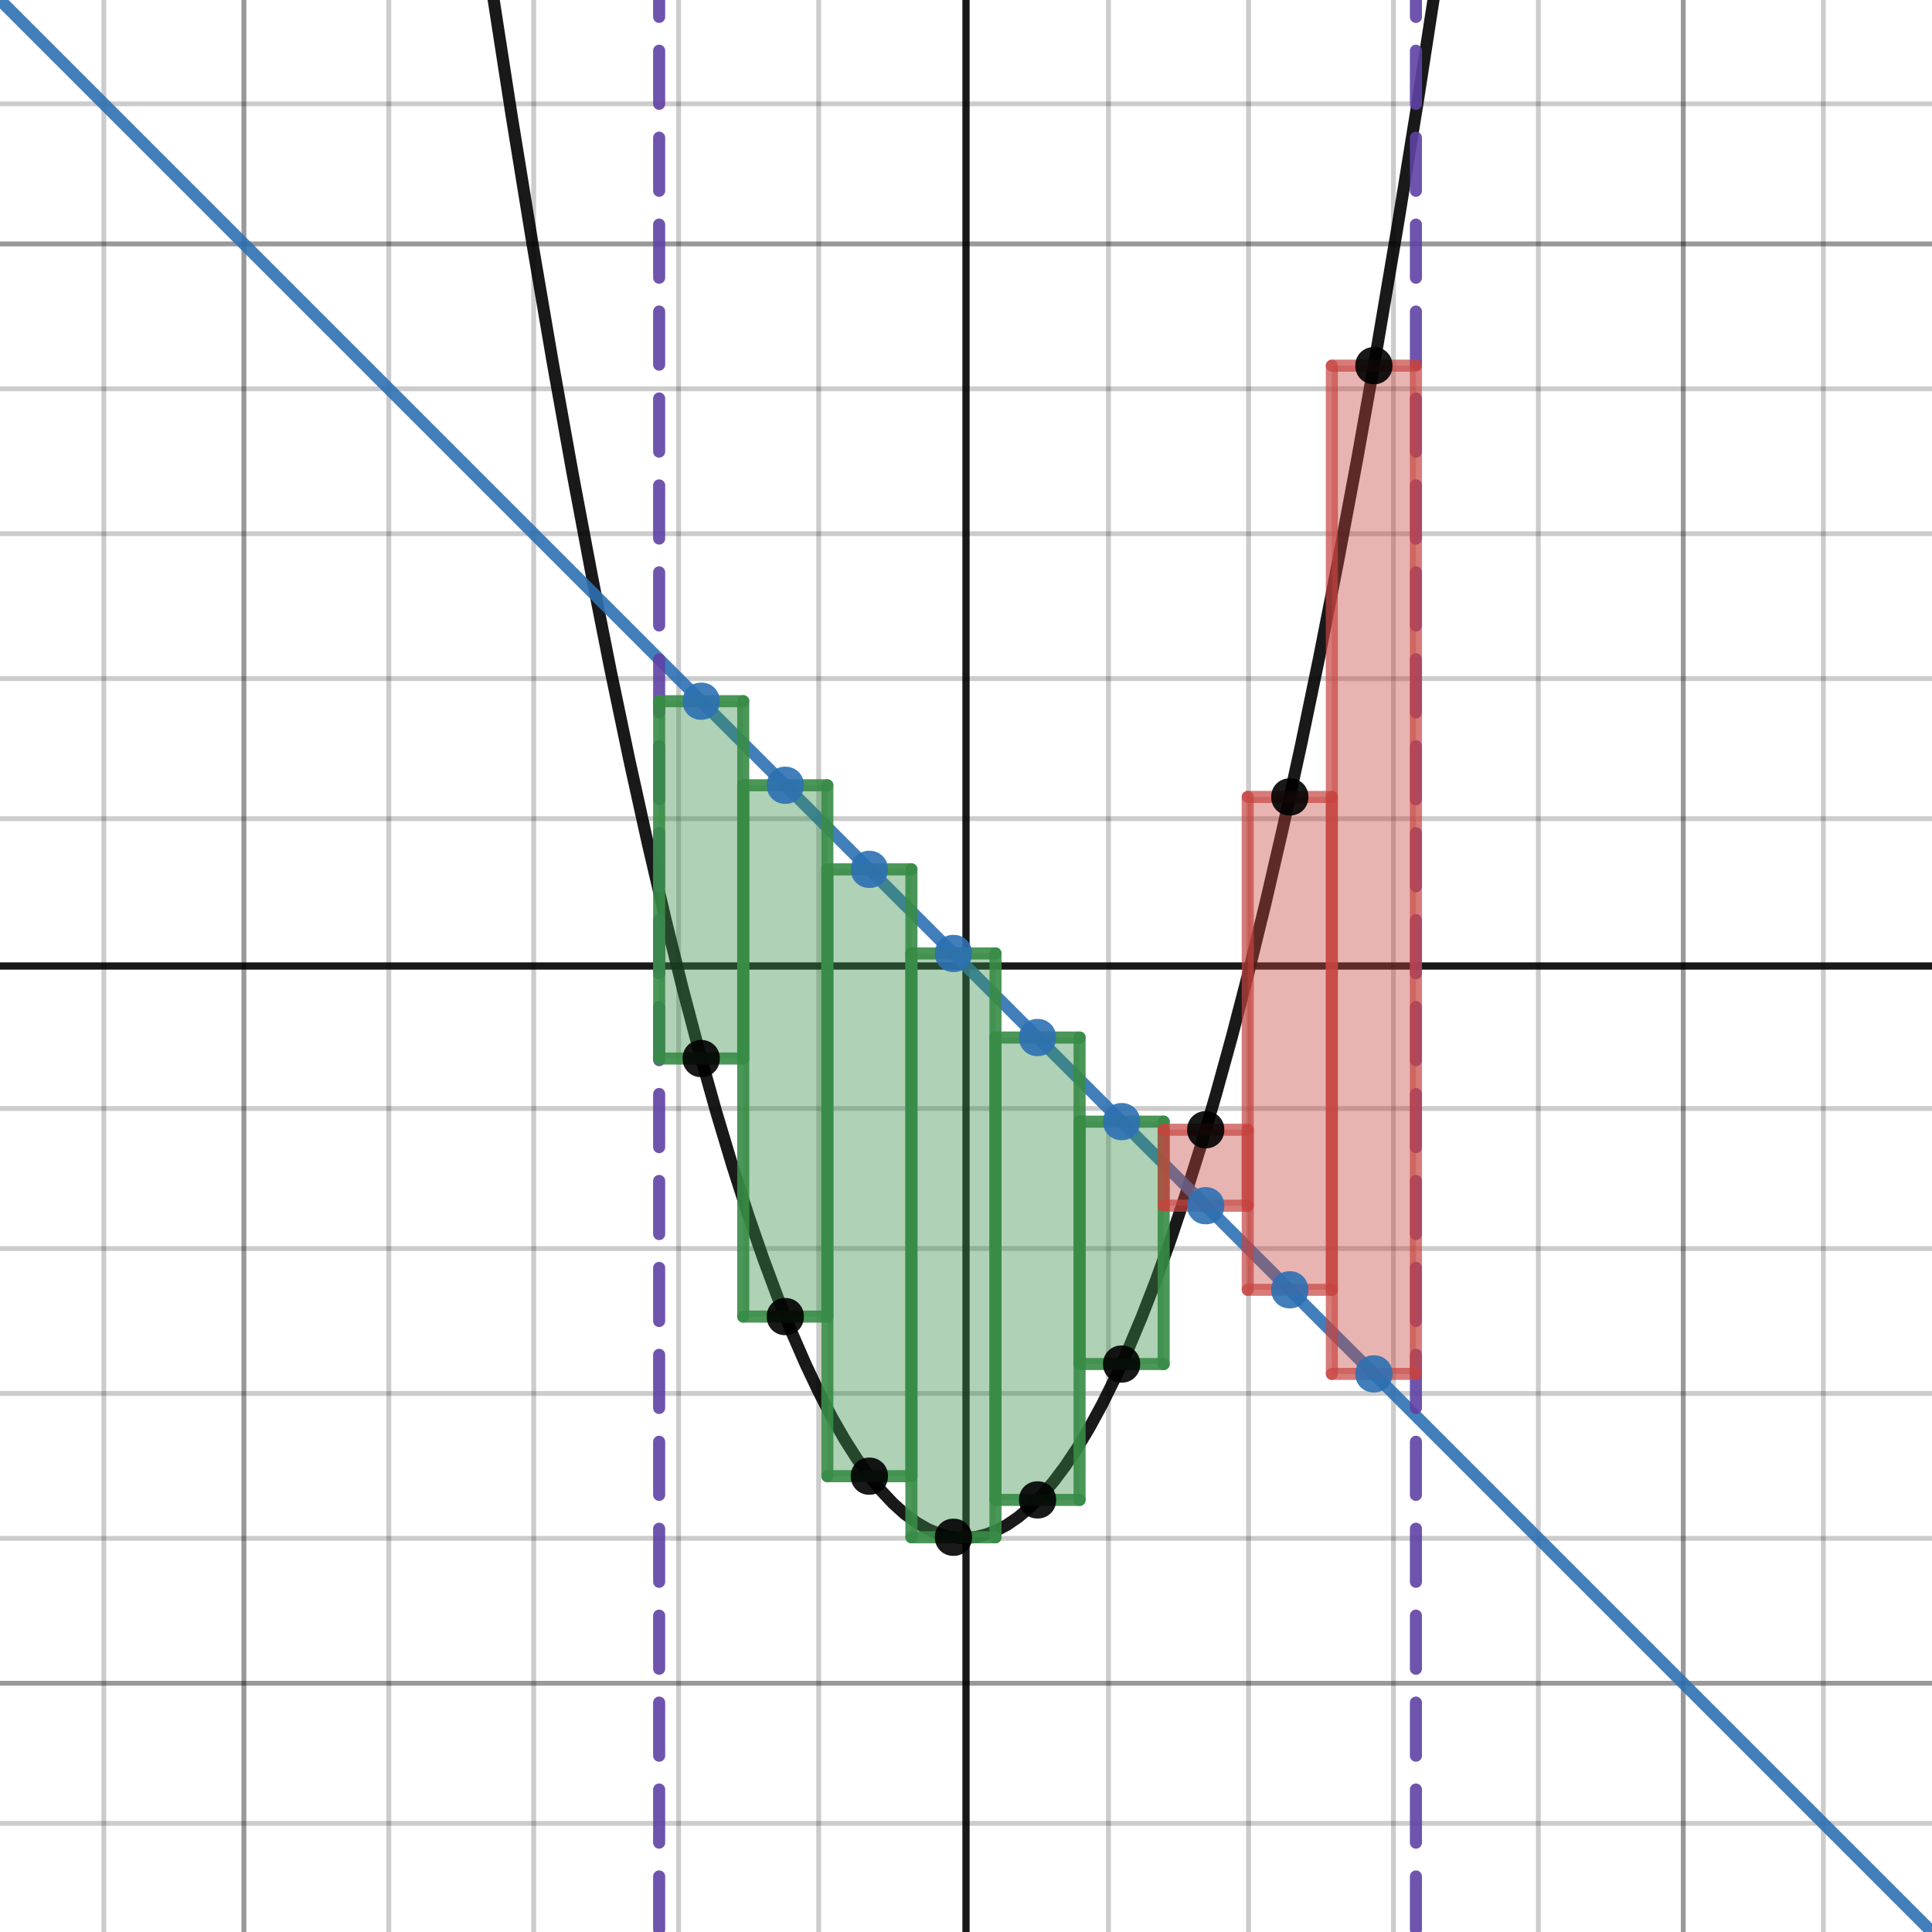
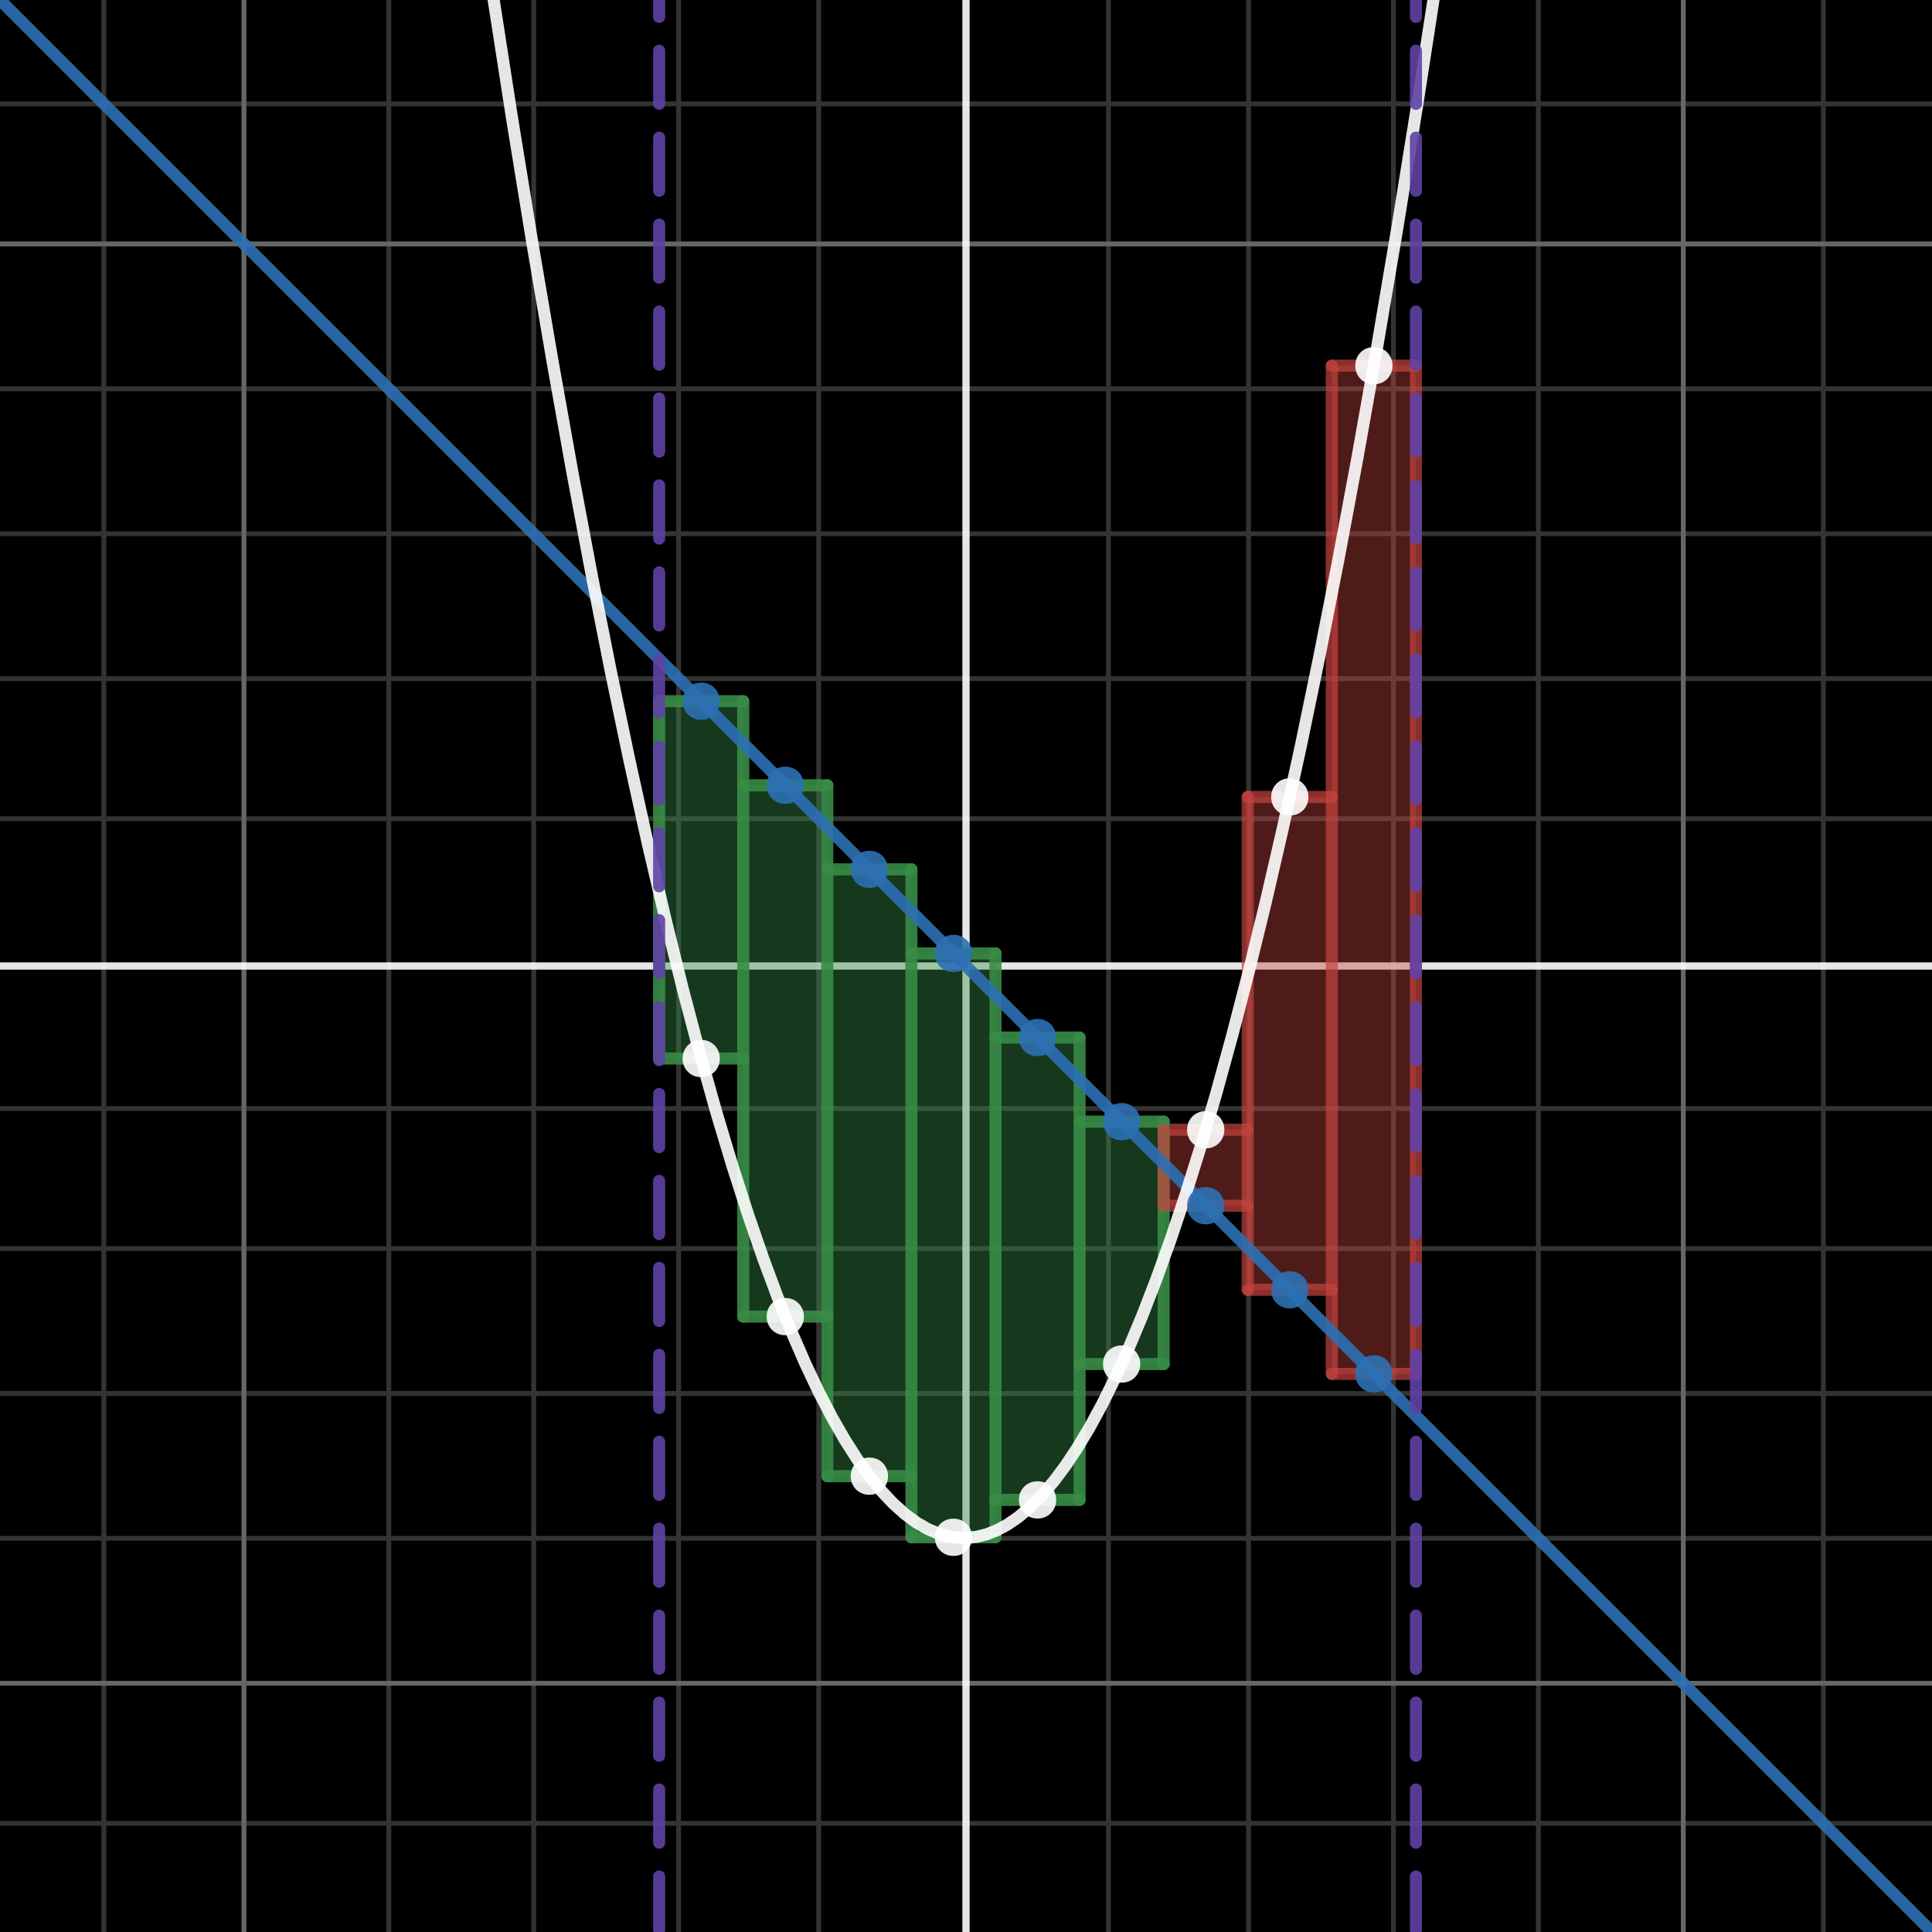
- <svg xmlns="http://www.w3.org/2000/svg" version="1.1" width="800" height="800">
-   <defs />
-   <g transform="scale(2,2)">
-     <g id="background-81513788">
-       <rect fill="white" stroke="none" x="0" y="0" width="400" height="400" class="dcg-svg-background" />
+ <svg xmlns="http://www.w3.org/2000/svg" width="800" height="800">
+   <g style="display:inline">
+     <path fill="#fff" class="dcg-svg-background" d="M0 0h800v800H0z" style="fill:#000" />
+   </g>
+   <g style="display:inline">
+     <path fill="none" stroke="#000" class="dcg-svg-minor-gridline" paint-order="fill stroke markers" d="M43 0v800M101 0v800M161 0v800M221 0v800M281 0v800M339 0v800M459 0v800M517 0v800M577 0v800M637 0v800M697 0v800M755 0v800M0 755h800M0 697h800M0 637h800M0 577h800M0 517h800M0 459h800M0 339h800M0 281h800M0 221h800M0 161h800M0 101h800M0 43h800" stroke-opacity=".2" stroke-miterlimit="10" stroke-width="2" style="stroke:#fff" />
+     <g style="stroke:#fff">
+       <path fill="none" stroke="#000" class="dcg-svg-axis-line" paint-order="fill stroke markers" d="M200 0v400M0 200h400" stroke-opacity=".9" stroke-miterlimit="10" stroke-width="1.5" style="stroke:#fff" transform="scale(2)" />
    </g>
-     <g id="background-images-81513788" />
-     <g id="graphpaper-81513788">
-       <g id="grid-81513788">
-         <g>
-           <path fill="none" stroke="rgb(0,0,0)" class="dcg-svg-minor-gridline" paint-order="fill stroke markers" d=" M 21.5 0 L 21.5 400" stroke-opacity="0.2" stroke-miterlimit="10" stroke-dasharray="" />
-           <path fill="none" stroke="rgb(0,0,0)" class="dcg-svg-minor-gridline" paint-order="fill stroke markers" d=" M 50.5 0 L 50.5 400" stroke-opacity="0.2" stroke-miterlimit="10" stroke-dasharray="" />
-           <path fill="none" stroke="rgb(0,0,0)" class="dcg-svg-minor-gridline" paint-order="fill stroke markers" d=" M 80.5 0 L 80.5 400" stroke-opacity="0.2" stroke-miterlimit="10" stroke-dasharray="" />
-           <path fill="none" stroke="rgb(0,0,0)" class="dcg-svg-minor-gridline" paint-order="fill stroke markers" d=" M 110.5 0 L 110.5 400" stroke-opacity="0.2" stroke-miterlimit="10" stroke-dasharray="" />
-           <path fill="none" stroke="rgb(0,0,0)" class="dcg-svg-minor-gridline" paint-order="fill stroke markers" d=" M 140.5 0 L 140.5 400" stroke-opacity="0.2" stroke-miterlimit="10" stroke-dasharray="" />
-           <path fill="none" stroke="rgb(0,0,0)" class="dcg-svg-minor-gridline" paint-order="fill stroke markers" d=" M 169.5 0 L 169.5 400" stroke-opacity="0.2" stroke-miterlimit="10" stroke-dasharray="" />
-           <path fill="none" stroke="rgb(0,0,0)" class="dcg-svg-minor-gridline" paint-order="fill stroke markers" d=" M 229.5 0 L 229.5 400" stroke-opacity="0.2" stroke-miterlimit="10" stroke-dasharray="" />
-           <path fill="none" stroke="rgb(0,0,0)" class="dcg-svg-minor-gridline" paint-order="fill stroke markers" d=" M 258.5 0 L 258.5 400" stroke-opacity="0.2" stroke-miterlimit="10" stroke-dasharray="" />
-           <path fill="none" stroke="rgb(0,0,0)" class="dcg-svg-minor-gridline" paint-order="fill stroke markers" d=" M 288.5 0 L 288.5 400" stroke-opacity="0.2" stroke-miterlimit="10" stroke-dasharray="" />
-           <path fill="none" stroke="rgb(0,0,0)" class="dcg-svg-minor-gridline" paint-order="fill stroke markers" d=" M 318.5 0 L 318.5 400" stroke-opacity="0.2" stroke-miterlimit="10" stroke-dasharray="" />
-           <path fill="none" stroke="rgb(0,0,0)" class="dcg-svg-minor-gridline" paint-order="fill stroke markers" d=" M 348.5 0 L 348.5 400" stroke-opacity="0.2" stroke-miterlimit="10" stroke-dasharray="" />
-           <path fill="none" stroke="rgb(0,0,0)" class="dcg-svg-minor-gridline" paint-order="fill stroke markers" d=" M 377.5 0 L 377.5 400" stroke-opacity="0.2" stroke-miterlimit="10" stroke-dasharray="" />
-           <path fill="none" stroke="rgb(0,0,0)" class="dcg-svg-minor-gridline" paint-order="fill stroke markers" d=" M 0 377.5 L 400 377.5" stroke-opacity="0.2" stroke-miterlimit="10" stroke-dasharray="" />
-           <path fill="none" stroke="rgb(0,0,0)" class="dcg-svg-minor-gridline" paint-order="fill stroke markers" d=" M 0 348.5 L 400 348.5" stroke-opacity="0.2" stroke-miterlimit="10" stroke-dasharray="" />
-           <path fill="none" stroke="rgb(0,0,0)" class="dcg-svg-minor-gridline" paint-order="fill stroke markers" d=" M 0 318.5 L 400 318.5" stroke-opacity="0.2" stroke-miterlimit="10" stroke-dasharray="" />
-           <path fill="none" stroke="rgb(0,0,0)" class="dcg-svg-minor-gridline" paint-order="fill stroke markers" d=" M 0 288.5 L 400 288.5" stroke-opacity="0.2" stroke-miterlimit="10" stroke-dasharray="" />
-           <path fill="none" stroke="rgb(0,0,0)" class="dcg-svg-minor-gridline" paint-order="fill stroke markers" d=" M 0 258.5 L 400 258.5" stroke-opacity="0.2" stroke-miterlimit="10" stroke-dasharray="" />
-           <path fill="none" stroke="rgb(0,0,0)" class="dcg-svg-minor-gridline" paint-order="fill stroke markers" d=" M 0 229.5 L 400 229.5" stroke-opacity="0.2" stroke-miterlimit="10" stroke-dasharray="" />
-           <path fill="none" stroke="rgb(0,0,0)" class="dcg-svg-minor-gridline" paint-order="fill stroke markers" d=" M 0 169.5 L 400 169.5" stroke-opacity="0.2" stroke-miterlimit="10" stroke-dasharray="" />
-           <path fill="none" stroke="rgb(0,0,0)" class="dcg-svg-minor-gridline" paint-order="fill stroke markers" d=" M 0 140.5 L 400 140.5" stroke-opacity="0.2" stroke-miterlimit="10" stroke-dasharray="" />
-           <path fill="none" stroke="rgb(0,0,0)" class="dcg-svg-minor-gridline" paint-order="fill stroke markers" d=" M 0 110.5 L 400 110.5" stroke-opacity="0.2" stroke-miterlimit="10" stroke-dasharray="" />
-           <path fill="none" stroke="rgb(0,0,0)" class="dcg-svg-minor-gridline" paint-order="fill stroke markers" d=" M 0 80.5 L 400 80.5" stroke-opacity="0.2" stroke-miterlimit="10" stroke-dasharray="" />
-           <path fill="none" stroke="rgb(0,0,0)" class="dcg-svg-minor-gridline" paint-order="fill stroke markers" d=" M 0 50.5 L 400 50.5" stroke-opacity="0.2" stroke-miterlimit="10" stroke-dasharray="" />
-           <path fill="none" stroke="rgb(0,0,0)" class="dcg-svg-minor-gridline" paint-order="fill stroke markers" d=" M 0 21.5 L 400 21.5" stroke-opacity="0.2" stroke-miterlimit="10" stroke-dasharray="" />
-           <path fill="none" stroke="rgb(0,0,0)" class="dcg-svg-major-gridline" paint-order="fill stroke markers" d=" M 50.5 0 L 50.5 400" stroke-opacity="0.25" stroke-miterlimit="10" stroke-dasharray="" />
-           <path fill="none" stroke="rgb(0,0,0)" class="dcg-svg-major-gridline" paint-order="fill stroke markers" d=" M 348.5 0 L 348.5 400" stroke-opacity="0.25" stroke-miterlimit="10" stroke-dasharray="" />
-           <path fill="none" stroke="rgb(0,0,0)" class="dcg-svg-major-gridline" paint-order="fill stroke markers" d=" M 0 348.5 L 400 348.5" stroke-opacity="0.25" stroke-miterlimit="10" stroke-dasharray="" />
-           <path fill="none" stroke="rgb(0,0,0)" class="dcg-svg-major-gridline" paint-order="fill stroke markers" d=" M 0 50.5 L 400 50.5" stroke-opacity="0.25" stroke-miterlimit="10" stroke-dasharray="" />
-         </g>
-       </g>
-       <g id="axis-81513788">
-         <g id="yaxis-81513788">
-           <path fill="none" stroke="rgb(0,0,0)" class="dcg-svg-axis-line" paint-order="fill stroke markers" d=" M 200 0 L 200 400" stroke-opacity="0.9" stroke-miterlimit="10" stroke-width="1.5" stroke-dasharray="" />
-         </g>
-         <g id="xaxis-81513788">
-           <path fill="none" stroke="rgb(0,0,0)" class="dcg-svg-axis-line" paint-order="fill stroke markers" d=" M 0 200 L 400 200" stroke-opacity="0.9" stroke-miterlimit="10" stroke-width="1.5" stroke-dasharray="" />
-         </g>
-         <g />
-       </g>
+     <path fill="none" stroke="#000" class="dcg-svg-major-gridline" paint-order="fill stroke markers" d="M101 0v800M697 0v800M0 697h800M0 101h800" stroke-opacity=".25" stroke-miterlimit="10" stroke-width="2" style="stroke:#fff" />
+   </g>
+   <g style="display:inline">
+     <path fill="#388c46" class="dcg-svg-region" paint-order="stroke fill markers" d="M272.94 438.32h34.82V290.35h-34.82" fill-opacity=".4" />
+     <path fill="#388c46" class="dcg-svg-region" paint-order="stroke fill markers" d="M307.76 545.174h34.818V325.168h-34.82" fill-opacity=".4" />
+     <path fill="#388c46" class="dcg-svg-region" paint-order="stroke fill markers" d="M342.578 611.25h34.818V359.986h-34.82" fill-opacity=".4" />
+     <path fill="#388c46" class="dcg-svg-region" paint-order="stroke fill markers" d="M377.396 636.552h34.818V394.804h-34.82m34.82 226.274h34.82V429.62h-34.82" fill-opacity=".4" />
+     <path fill="#388c46" class="dcg-svg-region" paint-order="stroke fill markers" d="M447.032 564.826h34.82V464.442h-34.82" fill-opacity=".4" />
+     <path fill="none" stroke="#388c46" class="dcg-svg-curve" paint-order="fill stroke markers" d="M272.94 438.32h34.82m-34.82-147.97h34.82m0 254.824h34.818M307.76 325.168h34.818m0 286.082h34.818m-34.818-251.264h34.818m0 276.566h34.818m-34.818-241.748h34.818m0 226.274h34.82m-34.82-191.456h34.82m-.002 135.204h34.82m-34.82-100.386h34.82" stroke-linecap="round" stroke-linejoin="round" stroke-miterlimit="10" stroke-width="5" stroke-opacity=".9" />
+     <g>
+       <path fill="#c74440" class="dcg-svg-region" paint-order="stroke fill markers" d="M481.85 499.26h34.82V467.8h-34.82" fill-opacity=".4" />
+       <path fill="#c74440" class="dcg-svg-region" paint-order="stroke fill markers" d="M516.668 534.078h34.82v-204.08h-34.82" fill-opacity=".4" />
+       <path fill="#c74440" class="dcg-svg-region" paint-order="stroke fill markers" d="M551.488 568.896h34.818v-417.48h-34.82" fill-opacity=".4" />
+       <path fill="none" stroke="#c74440" class="dcg-svg-curve" paint-order="fill stroke markers" d="M481.85 499.26h34.82m-34.82-31.46h34.82m-.002 66.278h34.82m-34.82-204.082h34.82m0 238.9h34.818m-34.818-417.48h34.818" stroke-linecap="round" stroke-linejoin="round" stroke-miterlimit="10" stroke-width="5" stroke-opacity=".7" />
    </g>
-     <g id="expressions-81513788">
-       <g id="sketch-81513788">
-         <path fill="#000000" stroke="none" paint-order="stroke fill markers" d="" fill-opacity="0.4" />
-         <g>
-           <path fill="none" stroke="#000000" class="dcg-svg-curve" paint-order="fill stroke markers" d=" M 101.368 -5.5 L 101.368 -5.5 L 101.551 -4.271 L 105.945 24.035 L 110.242 50.456 L 114.441 75.077 L 118.543 97.98 L 122.547 119.246 L 126.453 138.953 L 130.262 157.18 L 134.07 174.432 L 137.781 190.302 L 141.395 204.864 L 144.91 218.19 L 148.328 230.349 L 151.648 241.408 L 154.871 251.432 L 157.996 260.486 L 161.023 268.629 L 163.953 275.924 L 166.785 282.426 L 169.52 288.192 L 172.254 293.455 L 174.891 298.054 L 177.43 302.041 L 179.969 305.593 L 182.41 308.601 L 184.852 311.207 L 187.293 313.412 L 189.734 315.216 L 192.078 316.571 L 194.227 317.489 L 196.277 318.075 L 198.328 318.378 L 200.281 318.404 L 202.234 318.173 L 204.285 317.654 L 206.336 316.852 L 208.484 315.709 L 210.828 314.108 L 213.27 312.047 L 215.711 309.585 L 218.152 306.722 L 220.594 303.458 L 223.035 299.794 L 225.574 295.557 L 228.211 290.698 L 230.848 285.372 L 233.582 279.354 L 236.414 272.592 L 239.344 265.028 L 242.371 256.606 L 245.398 247.567 L 248.523 237.589 L 251.746 226.612 L 255.066 214.572 L 258.484 201.403 L 262 187.038 L 265.613 171.407 L 269.324 154.44 L 273.133 136.063 L 277.039 116.201 L 281.043 94.777 L 285.145 71.713 L 289.344 46.927 L 293.543 20.954 L 297.631 -5.5" stroke-linecap="round" stroke-linejoin="round" stroke-miterlimit="10" stroke-width="2.5" stroke-opacity="0.9" stroke-dasharray="" />
-         </g>
-       </g>
-       <g id="sketch-81513788">
-         <path fill="#2d70b3" stroke="none" paint-order="stroke fill markers" d="" fill-opacity="0.4" />
-         <g>
-           <path fill="none" stroke="#2d70b3" class="dcg-svg-curve" paint-order="fill stroke markers" d=" M -0.5 -0.5 L -0.5 -0.5 L 399.5 399.5" stroke-linecap="round" stroke-linejoin="round" stroke-miterlimit="10" stroke-width="2.5" stroke-opacity="0.9" stroke-dasharray="" />
-         </g>
-       </g>
-       <g id="sketch-81513788">
-         <path fill="#6042a6" stroke="none" paint-order="stroke fill markers" d="" fill-opacity="0.4" />
-         <path fill="#6042a6" stroke="none" paint-order="stroke fill markers" d="" fill-opacity="0.4" />
-         <g>
-           <path fill="none" stroke="#6042a6" class="dcg-svg-curve" paint-order="fill stroke markers" d=" M 136.47 399.5 L 136.47 388.5 M 136.47 381.5 L 136.47 370.5 M 136.47 363.5 L 136.47 352.5 M 136.47 345.5 L 136.47 334.5 M 136.47 327.5 L 136.47 316.5 M 136.47 309.5 L 136.47 298.5 M 136.47 291.5 L 136.47 280.5 M 136.47 273.5 L 136.47 262.5 M 136.47 255.5 L 136.47 244.5 M 136.47 237.5 L 136.47 226.5 M 136.47 219.5 L 136.47 208.5 M 136.47 201.5 L 136.47 190.5 M 136.47 183.5 L 136.47 172.5 M 136.47 165.5 L 136.47 154.5 M 136.47 147.5 L 136.47 136.5 M 136.47 129.5 L 136.47 118.5 M 136.47 111.5 L 136.47 100.5 M 136.47 93.5 L 136.47 82.5 M 136.47 75.5 L 136.47 64.5 M 136.47 57.5 L 136.47 46.5 M 136.47 39.5 L 136.47 28.5 M 136.47 21.5 L 136.47 10.5 M 136.47 3.5 L 136.47 -0.5" stroke-linecap="round" stroke-linejoin="round" stroke-miterlimit="10" stroke-width="2.5" stroke-opacity="0.9" stroke-dasharray="" />
-         </g>
-         <g>
-           <path fill="none" stroke="#6042a6" class="dcg-svg-curve" paint-order="fill stroke markers" d=" M 293.153 399.5 L 293.153 388.5 M 293.153 381.5 L 293.153 370.5 M 293.153 363.5 L 293.153 352.5 M 293.153 345.5 L 293.153 334.5 M 293.153 327.5 L 293.153 316.5 M 293.153 309.5 L 293.153 298.5 M 293.153 291.5 L 293.153 280.5 M 293.153 273.5 L 293.153 262.5 M 293.153 255.5 L 293.153 244.5 M 293.153 237.5 L 293.153 226.5 M 293.153 219.5 L 293.153 208.5 M 293.153 201.5 L 293.153 190.5 M 293.153 183.5 L 293.153 172.5 M 293.153 165.5 L 293.153 154.5 M 293.153 147.5 L 293.153 136.5 M 293.153 129.5 L 293.153 118.5 M 293.153 111.5 L 293.153 100.5 M 293.153 93.5 L 293.153 82.5 M 293.153 75.5 L 293.153 64.5 M 293.153 57.5 L 293.153 46.5 M 293.153 39.5 L 293.153 28.5 M 293.153 21.5 L 293.153 10.5 M 293.153 3.5 L 293.153 -0.5" stroke-linecap="round" stroke-linejoin="round" stroke-miterlimit="10" stroke-width="2.5" stroke-opacity="0.9" stroke-dasharray="" />
-         </g>
-       </g>
-       <g id="sketch-81513788">
-         <path fill="#388c46" stroke="none" paint-order="stroke fill markers" d="" fill-opacity="0.4" />
-         <path fill="#388c46" stroke="none" paint-order="stroke fill markers" d="" fill-opacity="0.4" />
-         <path fill="#388c46" stroke="none" class="dcg-svg-region" paint-order="stroke fill markers" d=" M 136.47 219.16 L 153.879 219.16 L 153.879 145.175 L 136.47 145.175" fill-opacity="0.4" />
-         <path fill="#388c46" stroke="none" paint-order="stroke fill markers" d="" fill-opacity="0.4" />
-         <path fill="#388c46" stroke="none" paint-order="stroke fill markers" d="" fill-opacity="0.4" />
-         <path fill="#388c46" stroke="none" class="dcg-svg-region" paint-order="stroke fill markers" d=" M 153.879 272.587 L 171.289 272.587 L 171.289 162.584 L 153.879 162.584" fill-opacity="0.4" />
-         <path fill="#388c46" stroke="none" paint-order="stroke fill markers" d="" fill-opacity="0.4" />
-         <path fill="#388c46" stroke="none" paint-order="stroke fill markers" d="" fill-opacity="0.4" />
-         <path fill="#388c46" stroke="none" class="dcg-svg-region" paint-order="stroke fill markers" d=" M 171.289 305.625 L 188.698 305.625 L 188.698 179.993 L 171.289 179.993" fill-opacity="0.4" />
-         <path fill="#388c46" stroke="none" paint-order="stroke fill markers" d="" fill-opacity="0.4" />
-         <path fill="#388c46" stroke="none" paint-order="stroke fill markers" d="" fill-opacity="0.4" />
-         <path fill="#388c46" stroke="none" class="dcg-svg-region" paint-order="stroke fill markers" d=" M 188.698 318.276 L 206.107 318.276 L 206.107 197.402 L 188.698 197.402" fill-opacity="0.4" />
-         <path fill="#388c46" stroke="none" paint-order="stroke fill markers" d="" fill-opacity="0.4" />
-         <path fill="#388c46" stroke="none" paint-order="stroke fill markers" d="" fill-opacity="0.4" />
-         <path fill="#388c46" stroke="none" class="dcg-svg-region" paint-order="stroke fill markers" d=" M 206.107 310.539 L 223.516 310.539 L 223.516 214.811 L 206.107 214.811" fill-opacity="0.4" />
-         <path fill="#388c46" stroke="none" paint-order="stroke fill markers" d="" fill-opacity="0.4" />
-         <path fill="#388c46" stroke="none" paint-order="stroke fill markers" d="" fill-opacity="0.4" />
-         <path fill="#388c46" stroke="none" class="dcg-svg-region" paint-order="stroke fill markers" d=" M 223.516 282.413 L 240.925 282.413 L 240.925 232.221 L 223.516 232.221" fill-opacity="0.4" />
-         <path fill="#388c46" stroke="none" paint-order="stroke fill markers" d="" fill-opacity="0.4" />
-         <path fill="#388c46" stroke="none" paint-order="stroke fill markers" d="" fill-opacity="0.4" />
-         <path fill="#388c46" stroke="none" paint-order="stroke fill markers" d="" fill-opacity="0.4" />
-         <path fill="#388c46" stroke="none" paint-order="stroke fill markers" d="" fill-opacity="0.4" />
-         <path fill="#388c46" stroke="none" paint-order="stroke fill markers" d="" fill-opacity="0.4" />
-         <path fill="#388c46" stroke="none" paint-order="stroke fill markers" d="" fill-opacity="0.4" />
-         <path fill="#388c46" stroke="none" paint-order="stroke fill markers" d="" fill-opacity="0.4" />
-         <path fill="#388c46" stroke="none" paint-order="stroke fill markers" d="" fill-opacity="0.4" />
-         <path fill="#388c46" stroke="none" paint-order="stroke fill markers" d="" fill-opacity="0.4" />
-         <g>
-           <path fill="none" stroke="#388c46" class="dcg-svg-curve" paint-order="fill stroke markers" d=" M 136.47 219.16 L 136.47 219.16 L 153.879 219.16" stroke-linecap="round" stroke-linejoin="round" stroke-miterlimit="10" stroke-width="2.5" stroke-opacity="0.9" stroke-dasharray="" />
-         </g>
-         <g>
-           <path fill="none" stroke="#388c46" class="dcg-svg-curve" paint-order="fill stroke markers" d=" M 136.47 145.175 L 136.47 145.175 L 153.879 145.175" stroke-linecap="round" stroke-linejoin="round" stroke-miterlimit="10" stroke-width="2.5" stroke-opacity="0.9" stroke-dasharray="" />
-         </g>
-         <g>
-           <path fill="none" stroke="#388c46" class="dcg-svg-curve" paint-order="fill stroke markers" d=" M 153.879 272.587 L 153.879 272.587 L 171.289 272.587" stroke-linecap="round" stroke-linejoin="round" stroke-miterlimit="10" stroke-width="2.5" stroke-opacity="0.9" stroke-dasharray="" />
-         </g>
-         <g>
-           <path fill="none" stroke="#388c46" class="dcg-svg-curve" paint-order="fill stroke markers" d=" M 153.879 162.584 L 153.879 162.584 L 171.289 162.584" stroke-linecap="round" stroke-linejoin="round" stroke-miterlimit="10" stroke-width="2.5" stroke-opacity="0.9" stroke-dasharray="" />
-         </g>
-         <g>
-           <path fill="none" stroke="#388c46" class="dcg-svg-curve" paint-order="fill stroke markers" d=" M 171.289 305.625 L 171.289 305.625 L 188.698 305.625" stroke-linecap="round" stroke-linejoin="round" stroke-miterlimit="10" stroke-width="2.5" stroke-opacity="0.9" stroke-dasharray="" />
-         </g>
-         <g>
-           <path fill="none" stroke="#388c46" class="dcg-svg-curve" paint-order="fill stroke markers" d=" M 171.289 179.993 L 171.289 179.993 L 188.698 179.993" stroke-linecap="round" stroke-linejoin="round" stroke-miterlimit="10" stroke-width="2.5" stroke-opacity="0.9" stroke-dasharray="" />
-         </g>
-         <g>
-           <path fill="none" stroke="#388c46" class="dcg-svg-curve" paint-order="fill stroke markers" d=" M 188.698 318.276 L 188.698 318.276 L 206.107 318.276" stroke-linecap="round" stroke-linejoin="round" stroke-miterlimit="10" stroke-width="2.5" stroke-opacity="0.9" stroke-dasharray="" />
-         </g>
-         <g>
-           <path fill="none" stroke="#388c46" class="dcg-svg-curve" paint-order="fill stroke markers" d=" M 188.698 197.402 L 188.698 197.402 L 206.107 197.402" stroke-linecap="round" stroke-linejoin="round" stroke-miterlimit="10" stroke-width="2.5" stroke-opacity="0.9" stroke-dasharray="" />
-         </g>
-         <g>
-           <path fill="none" stroke="#388c46" class="dcg-svg-curve" paint-order="fill stroke markers" d=" M 206.107 310.539 L 206.107 310.539 L 223.516 310.539" stroke-linecap="round" stroke-linejoin="round" stroke-miterlimit="10" stroke-width="2.5" stroke-opacity="0.9" stroke-dasharray="" />
-         </g>
-         <g>
-           <path fill="none" stroke="#388c46" class="dcg-svg-curve" paint-order="fill stroke markers" d=" M 206.107 214.811 L 206.107 214.811 L 223.516 214.811" stroke-linecap="round" stroke-linejoin="round" stroke-miterlimit="10" stroke-width="2.5" stroke-opacity="0.9" stroke-dasharray="" />
-         </g>
-         <g>
-           <path fill="none" stroke="#388c46" class="dcg-svg-curve" paint-order="fill stroke markers" d=" M 223.516 282.413 L 223.516 282.413 L 240.925 282.413" stroke-linecap="round" stroke-linejoin="round" stroke-miterlimit="10" stroke-width="2.5" stroke-opacity="0.9" stroke-dasharray="" />
-         </g>
-         <g>
-           <path fill="none" stroke="#388c46" class="dcg-svg-curve" paint-order="fill stroke markers" d=" M 223.516 232.221 L 223.516 232.221 L 240.925 232.221" stroke-linecap="round" stroke-linejoin="round" stroke-miterlimit="10" stroke-width="2.5" stroke-opacity="0.9" stroke-dasharray="" />
-         </g>
-       </g>
-       <g id="sketch-81513788">
-         <path fill="#388c46" stroke="none" paint-order="stroke fill markers" d="" fill-opacity="0.4" />
-         <path fill="#388c46" stroke="none" paint-order="stroke fill markers" d="" fill-opacity="0.4" />
-         <path fill="#388c46" stroke="none" paint-order="stroke fill markers" d="" fill-opacity="0.4" />
-         <path fill="#388c46" stroke="none" paint-order="stroke fill markers" d="" fill-opacity="0.4" />
-         <path fill="#388c46" stroke="none" paint-order="stroke fill markers" d="" fill-opacity="0.4" />
-         <path fill="#388c46" stroke="none" paint-order="stroke fill markers" d="" fill-opacity="0.4" />
-         <path fill="#388c46" stroke="none" paint-order="stroke fill markers" d="" fill-opacity="0.4" />
-         <path fill="#388c46" stroke="none" paint-order="stroke fill markers" d="" fill-opacity="0.4" />
-         <path fill="#388c46" stroke="none" paint-order="stroke fill markers" d="" fill-opacity="0.4" />
-         <g>
-           <path fill="none" stroke="#388c46" class="dcg-svg-curve" paint-order="fill stroke markers" d=" M 136.47 219.16 L 136.47 219.16 L 136.47 145.175" stroke-linecap="round" stroke-linejoin="round" stroke-miterlimit="10" stroke-width="2.5" stroke-opacity="0.9" stroke-dasharray="" />
-         </g>
-         <g>
-           <path fill="none" stroke="#388c46" class="dcg-svg-curve" paint-order="fill stroke markers" d=" M 153.879 272.587 L 153.879 272.587 L 153.879 162.584" stroke-linecap="round" stroke-linejoin="round" stroke-miterlimit="10" stroke-width="2.5" stroke-opacity="0.9" stroke-dasharray="" />
-         </g>
-         <g>
-           <path fill="none" stroke="#388c46" class="dcg-svg-curve" paint-order="fill stroke markers" d=" M 171.289 305.625 L 171.289 305.625 L 171.289 179.993" stroke-linecap="round" stroke-linejoin="round" stroke-miterlimit="10" stroke-width="2.5" stroke-opacity="0.9" stroke-dasharray="" />
-         </g>
-         <g>
-           <path fill="none" stroke="#388c46" class="dcg-svg-curve" paint-order="fill stroke markers" d=" M 188.698 318.276 L 188.698 318.276 L 188.698 197.402" stroke-linecap="round" stroke-linejoin="round" stroke-miterlimit="10" stroke-width="2.5" stroke-opacity="0.9" stroke-dasharray="" />
-         </g>
-         <g>
-           <path fill="none" stroke="#388c46" class="dcg-svg-curve" paint-order="fill stroke markers" d=" M 206.107 310.539 L 206.107 310.539 L 206.107 214.811" stroke-linecap="round" stroke-linejoin="round" stroke-miterlimit="10" stroke-width="2.5" stroke-opacity="0.9" stroke-dasharray="" />
-         </g>
-         <g>
-           <path fill="none" stroke="#388c46" class="dcg-svg-curve" paint-order="fill stroke markers" d=" M 223.516 282.413 L 223.516 282.413 L 223.516 232.221" stroke-linecap="round" stroke-linejoin="round" stroke-miterlimit="10" stroke-width="2.5" stroke-opacity="0.9" stroke-dasharray="" />
-         </g>
-       </g>
-       <g id="sketch-81513788">
-         <path fill="#388c46" stroke="none" paint-order="stroke fill markers" d="" fill-opacity="0.4" />
-         <path fill="#388c46" stroke="none" paint-order="stroke fill markers" d="" fill-opacity="0.4" />
-         <path fill="#388c46" stroke="none" paint-order="stroke fill markers" d="" fill-opacity="0.4" />
-         <path fill="#388c46" stroke="none" paint-order="stroke fill markers" d="" fill-opacity="0.4" />
-         <path fill="#388c46" stroke="none" paint-order="stroke fill markers" d="" fill-opacity="0.4" />
-         <path fill="#388c46" stroke="none" paint-order="stroke fill markers" d="" fill-opacity="0.4" />
-         <path fill="#388c46" stroke="none" paint-order="stroke fill markers" d="" fill-opacity="0.4" />
-         <path fill="#388c46" stroke="none" paint-order="stroke fill markers" d="" fill-opacity="0.4" />
-         <path fill="#388c46" stroke="none" paint-order="stroke fill markers" d="" fill-opacity="0.4" />
-         <g>
-           <path fill="none" stroke="#388c46" class="dcg-svg-curve" paint-order="fill stroke markers" d=" M 153.879 219.16 L 153.879 219.16 L 153.879 145.175" stroke-linecap="round" stroke-linejoin="round" stroke-miterlimit="10" stroke-width="2.5" stroke-opacity="0.9" stroke-dasharray="" />
-         </g>
-         <g>
-           <path fill="none" stroke="#388c46" class="dcg-svg-curve" paint-order="fill stroke markers" d=" M 171.289 272.587 L 171.289 272.587 L 171.289 162.584" stroke-linecap="round" stroke-linejoin="round" stroke-miterlimit="10" stroke-width="2.5" stroke-opacity="0.9" stroke-dasharray="" />
-         </g>
-         <g>
-           <path fill="none" stroke="#388c46" class="dcg-svg-curve" paint-order="fill stroke markers" d=" M 188.698 305.625 L 188.698 305.625 L 188.698 179.993" stroke-linecap="round" stroke-linejoin="round" stroke-miterlimit="10" stroke-width="2.5" stroke-opacity="0.9" stroke-dasharray="" />
-         </g>
-         <g>
-           <path fill="none" stroke="#388c46" class="dcg-svg-curve" paint-order="fill stroke markers" d=" M 206.107 318.276 L 206.107 318.276 L 206.107 197.402" stroke-linecap="round" stroke-linejoin="round" stroke-miterlimit="10" stroke-width="2.5" stroke-opacity="0.9" stroke-dasharray="" />
-         </g>
-         <g>
-           <path fill="none" stroke="#388c46" class="dcg-svg-curve" paint-order="fill stroke markers" d=" M 223.516 310.539 L 223.516 310.539 L 223.516 214.811" stroke-linecap="round" stroke-linejoin="round" stroke-miterlimit="10" stroke-width="2.5" stroke-opacity="0.9" stroke-dasharray="" />
-         </g>
-         <g>
-           <path fill="none" stroke="#388c46" class="dcg-svg-curve" paint-order="fill stroke markers" d=" M 240.925 282.413 L 240.925 282.413 L 240.925 232.221" stroke-linecap="round" stroke-linejoin="round" stroke-miterlimit="10" stroke-width="2.5" stroke-opacity="0.9" stroke-dasharray="" />
-         </g>
-       </g>
-       <g id="sketch-81513788">
-         <path fill="#c74440" stroke="none" paint-order="stroke fill markers" d="" fill-opacity="0.4" />
-         <path fill="#c74440" stroke="none" paint-order="stroke fill markers" d="" fill-opacity="0.4" />
-         <path fill="#c74440" stroke="none" paint-order="stroke fill markers" d="" fill-opacity="0.4" />
-         <path fill="#c74440" stroke="none" paint-order="stroke fill markers" d="" fill-opacity="0.4" />
-         <path fill="#c74440" stroke="none" paint-order="stroke fill markers" d="" fill-opacity="0.4" />
-         <path fill="#c74440" stroke="none" paint-order="stroke fill markers" d="" fill-opacity="0.4" />
-         <path fill="#c74440" stroke="none" paint-order="stroke fill markers" d="" fill-opacity="0.4" />
-         <path fill="#c74440" stroke="none" paint-order="stroke fill markers" d="" fill-opacity="0.4" />
-         <path fill="#c74440" stroke="none" paint-order="stroke fill markers" d="" fill-opacity="0.4" />
-         <path fill="#c74440" stroke="none" paint-order="stroke fill markers" d="" fill-opacity="0.4" />
-         <path fill="#c74440" stroke="none" paint-order="stroke fill markers" d="" fill-opacity="0.4" />
-         <path fill="#c74440" stroke="none" paint-order="stroke fill markers" d="" fill-opacity="0.4" />
-         <path fill="#c74440" stroke="none" paint-order="stroke fill markers" d="" fill-opacity="0.4" />
-         <path fill="#c74440" stroke="none" paint-order="stroke fill markers" d="" fill-opacity="0.4" />
-         <path fill="#c74440" stroke="none" paint-order="stroke fill markers" d="" fill-opacity="0.4" />
-         <path fill="#c74440" stroke="none" paint-order="stroke fill markers" d="" fill-opacity="0.4" />
-         <path fill="#c74440" stroke="none" paint-order="stroke fill markers" d="" fill-opacity="0.4" />
-         <path fill="#c74440" stroke="none" paint-order="stroke fill markers" d="" fill-opacity="0.4" />
-         <path fill="#c74440" stroke="none" paint-order="stroke fill markers" d="" fill-opacity="0.4" />
-         <path fill="#c74440" stroke="none" paint-order="stroke fill markers" d="" fill-opacity="0.4" />
-         <path fill="#c74440" stroke="none" class="dcg-svg-region" paint-order="stroke fill markers" d=" M 240.925 249.63 L 258.334 249.63 L 258.334 233.9 L 240.925 233.9" fill-opacity="0.4" />
-         <path fill="#c74440" stroke="none" paint-order="stroke fill markers" d="" fill-opacity="0.4" />
-         <path fill="#c74440" stroke="none" paint-order="stroke fill markers" d="" fill-opacity="0.4" />
-         <path fill="#c74440" stroke="none" class="dcg-svg-region" paint-order="stroke fill markers" d=" M 258.334 267.039 L 275.744 267.039 L 275.744 164.998 L 258.334 164.998" fill-opacity="0.4" />
-         <path fill="#c74440" stroke="none" paint-order="stroke fill markers" d="" fill-opacity="0.4" />
-         <path fill="#c74440" stroke="none" paint-order="stroke fill markers" d="" fill-opacity="0.4" />
-         <path fill="#c74440" stroke="none" class="dcg-svg-region" paint-order="stroke fill markers" d=" M 275.744 284.448 L 293.153 284.448 L 293.153 75.708 L 275.744 75.708" fill-opacity="0.4" />
-         <g>
-           <path fill="none" stroke="#c74440" class="dcg-svg-curve" paint-order="fill stroke markers" d=" M 240.925 249.63 L 240.925 249.63 L 258.334 249.63" stroke-linecap="round" stroke-linejoin="round" stroke-miterlimit="10" stroke-width="2.5" stroke-opacity="0.7" stroke-dasharray="" />
-         </g>
-         <g>
-           <path fill="none" stroke="#c74440" class="dcg-svg-curve" paint-order="fill stroke markers" d=" M 240.925 233.9 L 240.925 233.9 L 258.334 233.9" stroke-linecap="round" stroke-linejoin="round" stroke-miterlimit="10" stroke-width="2.5" stroke-opacity="0.7" stroke-dasharray="" />
-         </g>
-         <g>
-           <path fill="none" stroke="#c74440" class="dcg-svg-curve" paint-order="fill stroke markers" d=" M 258.334 267.039 L 258.334 267.039 L 275.744 267.039" stroke-linecap="round" stroke-linejoin="round" stroke-miterlimit="10" stroke-width="2.5" stroke-opacity="0.7" stroke-dasharray="" />
-         </g>
-         <g>
-           <path fill="none" stroke="#c74440" class="dcg-svg-curve" paint-order="fill stroke markers" d=" M 258.334 164.998 L 258.334 164.998 L 275.744 164.998" stroke-linecap="round" stroke-linejoin="round" stroke-miterlimit="10" stroke-width="2.5" stroke-opacity="0.7" stroke-dasharray="" />
-         </g>
-         <g>
-           <path fill="none" stroke="#c74440" class="dcg-svg-curve" paint-order="fill stroke markers" d=" M 275.744 284.448 L 275.744 284.448 L 293.153 284.448" stroke-linecap="round" stroke-linejoin="round" stroke-miterlimit="10" stroke-width="2.5" stroke-opacity="0.7" stroke-dasharray="" />
-         </g>
-         <g>
-           <path fill="none" stroke="#c74440" class="dcg-svg-curve" paint-order="fill stroke markers" d=" M 275.744 75.708 L 275.744 75.708 L 293.153 75.708" stroke-linecap="round" stroke-linejoin="round" stroke-miterlimit="10" stroke-width="2.5" stroke-opacity="0.7" stroke-dasharray="" />
-         </g>
-       </g>
-       <g id="sketch-81513788">
-         <path fill="#c74440" stroke="none" paint-order="stroke fill markers" d="" fill-opacity="0.4" />
-         <path fill="#c74440" stroke="none" paint-order="stroke fill markers" d="" fill-opacity="0.4" />
-         <path fill="#c74440" stroke="none" paint-order="stroke fill markers" d="" fill-opacity="0.4" />
-         <path fill="#c74440" stroke="none" paint-order="stroke fill markers" d="" fill-opacity="0.4" />
-         <path fill="#c74440" stroke="none" paint-order="stroke fill markers" d="" fill-opacity="0.4" />
-         <path fill="#c74440" stroke="none" paint-order="stroke fill markers" d="" fill-opacity="0.4" />
-         <path fill="#c74440" stroke="none" paint-order="stroke fill markers" d="" fill-opacity="0.4" />
-         <path fill="#c74440" stroke="none" paint-order="stroke fill markers" d="" fill-opacity="0.4" />
-         <path fill="#c74440" stroke="none" paint-order="stroke fill markers" d="" fill-opacity="0.4" />
-         <g>
-           <path fill="none" stroke="#c74440" class="dcg-svg-curve" paint-order="fill stroke markers" d=" M 240.925 249.63 L 240.925 249.63 L 240.925 233.9" stroke-linecap="round" stroke-linejoin="round" stroke-miterlimit="10" stroke-width="2.5" stroke-opacity="0.7" stroke-dasharray="" />
-         </g>
-         <g>
-           <path fill="none" stroke="#c74440" class="dcg-svg-curve" paint-order="fill stroke markers" d=" M 258.334 267.039 L 258.334 267.039 L 258.334 164.998" stroke-linecap="round" stroke-linejoin="round" stroke-miterlimit="10" stroke-width="2.5" stroke-opacity="0.7" stroke-dasharray="" />
-         </g>
-         <g>
-           <path fill="none" stroke="#c74440" class="dcg-svg-curve" paint-order="fill stroke markers" d=" M 275.744 284.448 L 275.744 284.448 L 275.744 75.708" stroke-linecap="round" stroke-linejoin="round" stroke-miterlimit="10" stroke-width="2.5" stroke-opacity="0.7" stroke-dasharray="" />
-         </g>
-       </g>
-       <g id="sketch-81513788">
-         <path fill="#c74440" stroke="none" paint-order="stroke fill markers" d="" fill-opacity="0.4" />
-         <path fill="#c74440" stroke="none" paint-order="stroke fill markers" d="" fill-opacity="0.4" />
-         <path fill="#c74440" stroke="none" paint-order="stroke fill markers" d="" fill-opacity="0.4" />
-         <path fill="#c74440" stroke="none" paint-order="stroke fill markers" d="" fill-opacity="0.4" />
-         <path fill="#c74440" stroke="none" paint-order="stroke fill markers" d="" fill-opacity="0.4" />
-         <path fill="#c74440" stroke="none" paint-order="stroke fill markers" d="" fill-opacity="0.4" />
-         <path fill="#c74440" stroke="none" paint-order="stroke fill markers" d="" fill-opacity="0.4" />
-         <path fill="#c74440" stroke="none" paint-order="stroke fill markers" d="" fill-opacity="0.4" />
-         <path fill="#c74440" stroke="none" paint-order="stroke fill markers" d="" fill-opacity="0.4" />
-         <g>
-           <path fill="none" stroke="#c74440" class="dcg-svg-curve" paint-order="fill stroke markers" d=" M 258.334 249.63 L 258.334 249.63 L 258.334 233.9" stroke-linecap="round" stroke-linejoin="round" stroke-miterlimit="10" stroke-width="2.5" stroke-opacity="0.7" stroke-dasharray="" />
-         </g>
-         <g>
-           <path fill="none" stroke="#c74440" class="dcg-svg-curve" paint-order="fill stroke markers" d=" M 275.744 267.039 L 275.744 267.039 L 275.744 164.998" stroke-linecap="round" stroke-linejoin="round" stroke-miterlimit="10" stroke-width="2.5" stroke-opacity="0.7" stroke-dasharray="" />
-         </g>
-         <g>
-           <path fill="none" stroke="#c74440" class="dcg-svg-curve" paint-order="fill stroke markers" d=" M 293.153 284.448 L 293.153 284.448 L 293.153 75.708" stroke-linecap="round" stroke-linejoin="round" stroke-miterlimit="10" stroke-width="2.5" stroke-opacity="0.7" stroke-dasharray="" />
-         </g>
-       </g>
-       <g id="sketch-81513788">
-         <path fill="none" stroke="#000000" class="dcg-svg-point" paint-order="fill stroke markers" d=" M 145.075 219.06 L 145.075 219.26 L 145.275 219.26 L 145.275 219.06" stroke-linecap="round" stroke-linejoin="round" stroke-miterlimit="10" stroke-width="7.5" stroke-opacity="0.9" stroke-dasharray="" />
-         <path fill="none" stroke="#000000" class="dcg-svg-point" paint-order="fill stroke markers" d=" M 162.484 272.487 L 162.484 272.687 L 162.684 272.687 L 162.684 272.487" stroke-linecap="round" stroke-linejoin="round" stroke-miterlimit="10" stroke-width="7.5" stroke-opacity="0.9" stroke-dasharray="" />
-         <path fill="none" stroke="#000000" class="dcg-svg-point" paint-order="fill stroke markers" d=" M 179.893 305.525 L 179.893 305.725 L 180.093 305.725 L 180.093 305.525" stroke-linecap="round" stroke-linejoin="round" stroke-miterlimit="10" stroke-width="7.5" stroke-opacity="0.9" stroke-dasharray="" />
-         <path fill="none" stroke="#000000" class="dcg-svg-point" paint-order="fill stroke markers" d=" M 197.302 318.176 L 197.302 318.376 L 197.502 318.376 L 197.502 318.176" stroke-linecap="round" stroke-linejoin="round" stroke-miterlimit="10" stroke-width="7.5" stroke-opacity="0.9" stroke-dasharray="" />
-         <path fill="none" stroke="#000000" class="dcg-svg-point" paint-order="fill stroke markers" d=" M 214.711 310.439 L 214.711 310.639 L 214.911 310.639 L 214.911 310.439" stroke-linecap="round" stroke-linejoin="round" stroke-miterlimit="10" stroke-width="7.5" stroke-opacity="0.9" stroke-dasharray="" />
-         <path fill="none" stroke="#000000" class="dcg-svg-point" paint-order="fill stroke markers" d=" M 232.121 282.313 L 232.121 282.513 L 232.321 282.513 L 232.321 282.313" stroke-linecap="round" stroke-linejoin="round" stroke-miterlimit="10" stroke-width="7.5" stroke-opacity="0.9" stroke-dasharray="" />
-       </g>
-       <g id="sketch-81513788">
-         <path fill="none" stroke="#000000" class="dcg-svg-point" paint-order="fill stroke markers" d=" M 249.53 233.8 L 249.53 234 L 249.73 234 L 249.73 233.8" stroke-linecap="round" stroke-linejoin="round" stroke-miterlimit="10" stroke-width="7.5" stroke-opacity="0.9" stroke-dasharray="" />
-         <path fill="none" stroke="#000000" class="dcg-svg-point" paint-order="fill stroke markers" d=" M 266.939 164.898 L 266.939 165.098 L 267.139 165.098 L 267.139 164.898" stroke-linecap="round" stroke-linejoin="round" stroke-miterlimit="10" stroke-width="7.5" stroke-opacity="0.9" stroke-dasharray="" />
-         <path fill="none" stroke="#000000" class="dcg-svg-point" paint-order="fill stroke markers" d=" M 284.348 75.608 L 284.348 75.808 L 284.548 75.808 L 284.548 75.608" stroke-linecap="round" stroke-linejoin="round" stroke-miterlimit="10" stroke-width="7.5" stroke-opacity="0.9" stroke-dasharray="" />
-       </g>
-       <g id="sketch-81513788">
-         <path fill="none" stroke="#2d70b3" class="dcg-svg-point" paint-order="fill stroke markers" d=" M 145.075 145.075 L 145.075 145.275 L 145.275 145.275 L 145.275 145.075" stroke-linecap="round" stroke-linejoin="round" stroke-miterlimit="10" stroke-width="7.5" stroke-opacity="0.9" stroke-dasharray="" />
-         <path fill="none" stroke="#2d70b3" class="dcg-svg-point" paint-order="fill stroke markers" d=" M 162.484 162.484 L 162.484 162.684 L 162.684 162.684 L 162.684 162.484" stroke-linecap="round" stroke-linejoin="round" stroke-miterlimit="10" stroke-width="7.5" stroke-opacity="0.9" stroke-dasharray="" />
-         <path fill="none" stroke="#2d70b3" class="dcg-svg-point" paint-order="fill stroke markers" d=" M 179.893 179.893 L 179.893 180.093 L 180.093 180.093 L 180.093 179.893" stroke-linecap="round" stroke-linejoin="round" stroke-miterlimit="10" stroke-width="7.5" stroke-opacity="0.9" stroke-dasharray="" />
-         <path fill="none" stroke="#2d70b3" class="dcg-svg-point" paint-order="fill stroke markers" d=" M 197.302 197.302 L 197.302 197.502 L 197.502 197.502 L 197.502 197.302" stroke-linecap="round" stroke-linejoin="round" stroke-miterlimit="10" stroke-width="7.5" stroke-opacity="0.9" stroke-dasharray="" />
-         <path fill="none" stroke="#2d70b3" class="dcg-svg-point" paint-order="fill stroke markers" d=" M 214.711 214.711 L 214.711 214.911 L 214.911 214.911 L 214.911 214.711" stroke-linecap="round" stroke-linejoin="round" stroke-miterlimit="10" stroke-width="7.5" stroke-opacity="0.9" stroke-dasharray="" />
-         <path fill="none" stroke="#2d70b3" class="dcg-svg-point" paint-order="fill stroke markers" d=" M 232.121 232.121 L 232.121 232.321 L 232.321 232.321 L 232.321 232.121" stroke-linecap="round" stroke-linejoin="round" stroke-miterlimit="10" stroke-width="7.5" stroke-opacity="0.9" stroke-dasharray="" />
-       </g>
-       <g id="sketch-81513788">
-         <path fill="none" stroke="#2d70b3" class="dcg-svg-point" paint-order="fill stroke markers" d=" M 249.53 249.53 L 249.53 249.73 L 249.73 249.73 L 249.73 249.53" stroke-linecap="round" stroke-linejoin="round" stroke-miterlimit="10" stroke-width="7.5" stroke-opacity="0.9" stroke-dasharray="" />
-         <path fill="none" stroke="#2d70b3" class="dcg-svg-point" paint-order="fill stroke markers" d=" M 266.939 266.939 L 266.939 267.139 L 267.139 267.139 L 267.139 266.939" stroke-linecap="round" stroke-linejoin="round" stroke-miterlimit="10" stroke-width="7.5" stroke-opacity="0.9" stroke-dasharray="" />
-         <path fill="none" stroke="#2d70b3" class="dcg-svg-point" paint-order="fill stroke markers" d=" M 284.348 284.348 L 284.348 284.548 L 284.548 284.548 L 284.548 284.348" stroke-linecap="round" stroke-linejoin="round" stroke-miterlimit="10" stroke-width="7.5" stroke-opacity="0.9" stroke-dasharray="" />
-       </g>
-     </g>
-     <g id="labels-81513788" />
+   </g>
+   <g style="display:inline">
+     <path fill="none" stroke="#388c46" class="dcg-svg-curve" paint-order="fill stroke markers" d="M272.94 438.32h0V290.35m34.82 254.824h0V325.168m34.818 286.082h0V359.986m34.818 276.566h0V394.804m34.818 226.274h0V429.62m34.818 135.206h0V464.442M307.76 438.32h0V290.35m34.818 254.824h0V325.168m34.818 286.082h0V359.986m34.818 276.566h0V394.804m34.818 226.274h0V429.62m34.818 135.206h0V464.442" stroke-linecap="round" stroke-linejoin="round" stroke-miterlimit="10" stroke-width="5" stroke-opacity=".9" />
+     <path fill="none" stroke="#c74440" class="dcg-svg-curve" paint-order="fill stroke markers" d="M516.668 499.26h0V467.8m34.82 66.278h0v-204.08m34.818 238.898h0v-417.48M481.85 499.26h0V467.8m34.818 66.278h0v-204.08m34.82 238.898h0v-417.48" stroke-linecap="round" stroke-linejoin="round" stroke-miterlimit="10" stroke-width="5" stroke-opacity=".7" />
+   </g>
+   <g style="display:inline">
+     <path fill="none" stroke="#2d70b3" class="dcg-svg-curve" paint-order="fill stroke markers" d="M-1-1h0l800 800" stroke-linecap="round" stroke-linejoin="round" stroke-miterlimit="10" stroke-width="5" stroke-opacity=".9" />
+     <path fill="none" stroke="#000" class="dcg-svg-curve" paint-order="fill stroke markers" d="M101.368-5.5v0l.183 1.23 4.394 28.305 4.297 26.421 4.2 24.62 4.101 22.904 4.004 21.266 3.906 19.707 3.809 18.227 3.808 17.252 3.711 15.87 3.614 14.562 3.515 13.326 3.418 12.16 3.32 11.058 3.223 10.024 3.125 9.054 3.027 8.143 2.93 7.295 2.832 6.502 2.735 5.766 2.734 5.263 2.637 4.6 2.539 3.986 2.539 3.552 2.441 3.008 2.442 2.606 2.441 2.205 2.441 1.804 2.344 1.355 2.149.918 2.05.586 2.051.303 1.953.026 1.953-.231 2.051-.52 2.05-.8 2.15-1.144 2.343-1.601 2.442-2.061 2.44-2.462 2.442-2.863 2.442-3.264 2.441-3.664 2.54-4.237 2.636-4.859 2.637-5.326 2.734-6.018 2.832-6.762 2.93-7.564 3.027-8.422 3.027-9.04 3.125-9.977 3.223-10.977 3.32-12.04 3.418-13.169L262 187.038l3.613-15.63 3.711-16.968 3.809-18.377 3.906-19.862 4.004-21.424 4.102-23.064 4.199-24.786 4.199-25.973L297.631-5.5" stroke-linecap="round" stroke-linejoin="round" stroke-miterlimit="10" stroke-width="2.5" stroke-opacity=".9" style="stroke:#fff" transform="scale(2)" />
+     <path fill="none" stroke="#6042a6" class="dcg-svg-curve" paint-order="fill stroke markers" d="M272.94 799v-22m0-14v-22m0-14v-22m0-14v-22m0-14v-22m0-14v-22m0-14v-22m0-14v-22m0-14v-22m0-14v-22m0-14v-22m0-14v-22m0-14v-22m0-14v-22m0-14v-22m0-14v-22m0-14v-22m0-14v-22m0-14v-22m0-14V93m0-14V57m0-14V21m0-14v-8m313.366 800v-22m0-14v-22m0-14v-22m0-14v-22m0-14v-22m0-14v-22m0-14v-22m0-14v-22m0-14v-22m0-14v-22m0-14v-22m0-14v-22m0-14v-22m0-14v-22m0-14v-22m0-14v-22m0-14v-22m0-14v-22m0-14v-22m0-14V93m0-14V57m0-14V21m0-14v-8" stroke-linecap="round" stroke-linejoin="round" stroke-miterlimit="10" stroke-width="5" stroke-opacity=".9" />
+   </g>
+   <g style="display:inline">
+     <path fill="none" stroke="#000" class="dcg-svg-point" paint-order="fill stroke markers" d="M249.53 233.8v.2h.2v-.2m17.209-68.902v.2h.2v-.2m17.209-89.29v.2h.2v-.2M145.075 219.06v.2h.2v-.2m17.209 53.427v.2h.2v-.2m17.209 33.038v.2h.2v-.2m17.209 12.651v.2h.2v-.2m17.209-7.737v.2h.2v-.2m17.209-28.126v.2h.2v-.2" stroke-linecap="round" stroke-linejoin="round" stroke-miterlimit="10" stroke-width="7.5" stroke-opacity=".9" style="stroke:#fff" transform="scale(2)" />
+     <path fill="none" stroke="#2d70b3" class="dcg-svg-point" paint-order="fill stroke markers" d="M290.15 290.15v.4h.4v-.4m34.418 34.818v.4h.4v-.4m34.418 34.818v.4h.4v-.4m34.418 34.818v.4h.4v-.4m34.418 34.818v.4h.4v-.4m34.418 34.818v.4h.4v-.4M499.06 499.06v.4h.4v-.4m34.418 34.818v.4h.4v-.4m34.418 34.818v.4h.4v-.4" stroke-linecap="round" stroke-linejoin="round" stroke-miterlimit="10" stroke-width="15" stroke-opacity=".9" />
  </g>
</svg>
